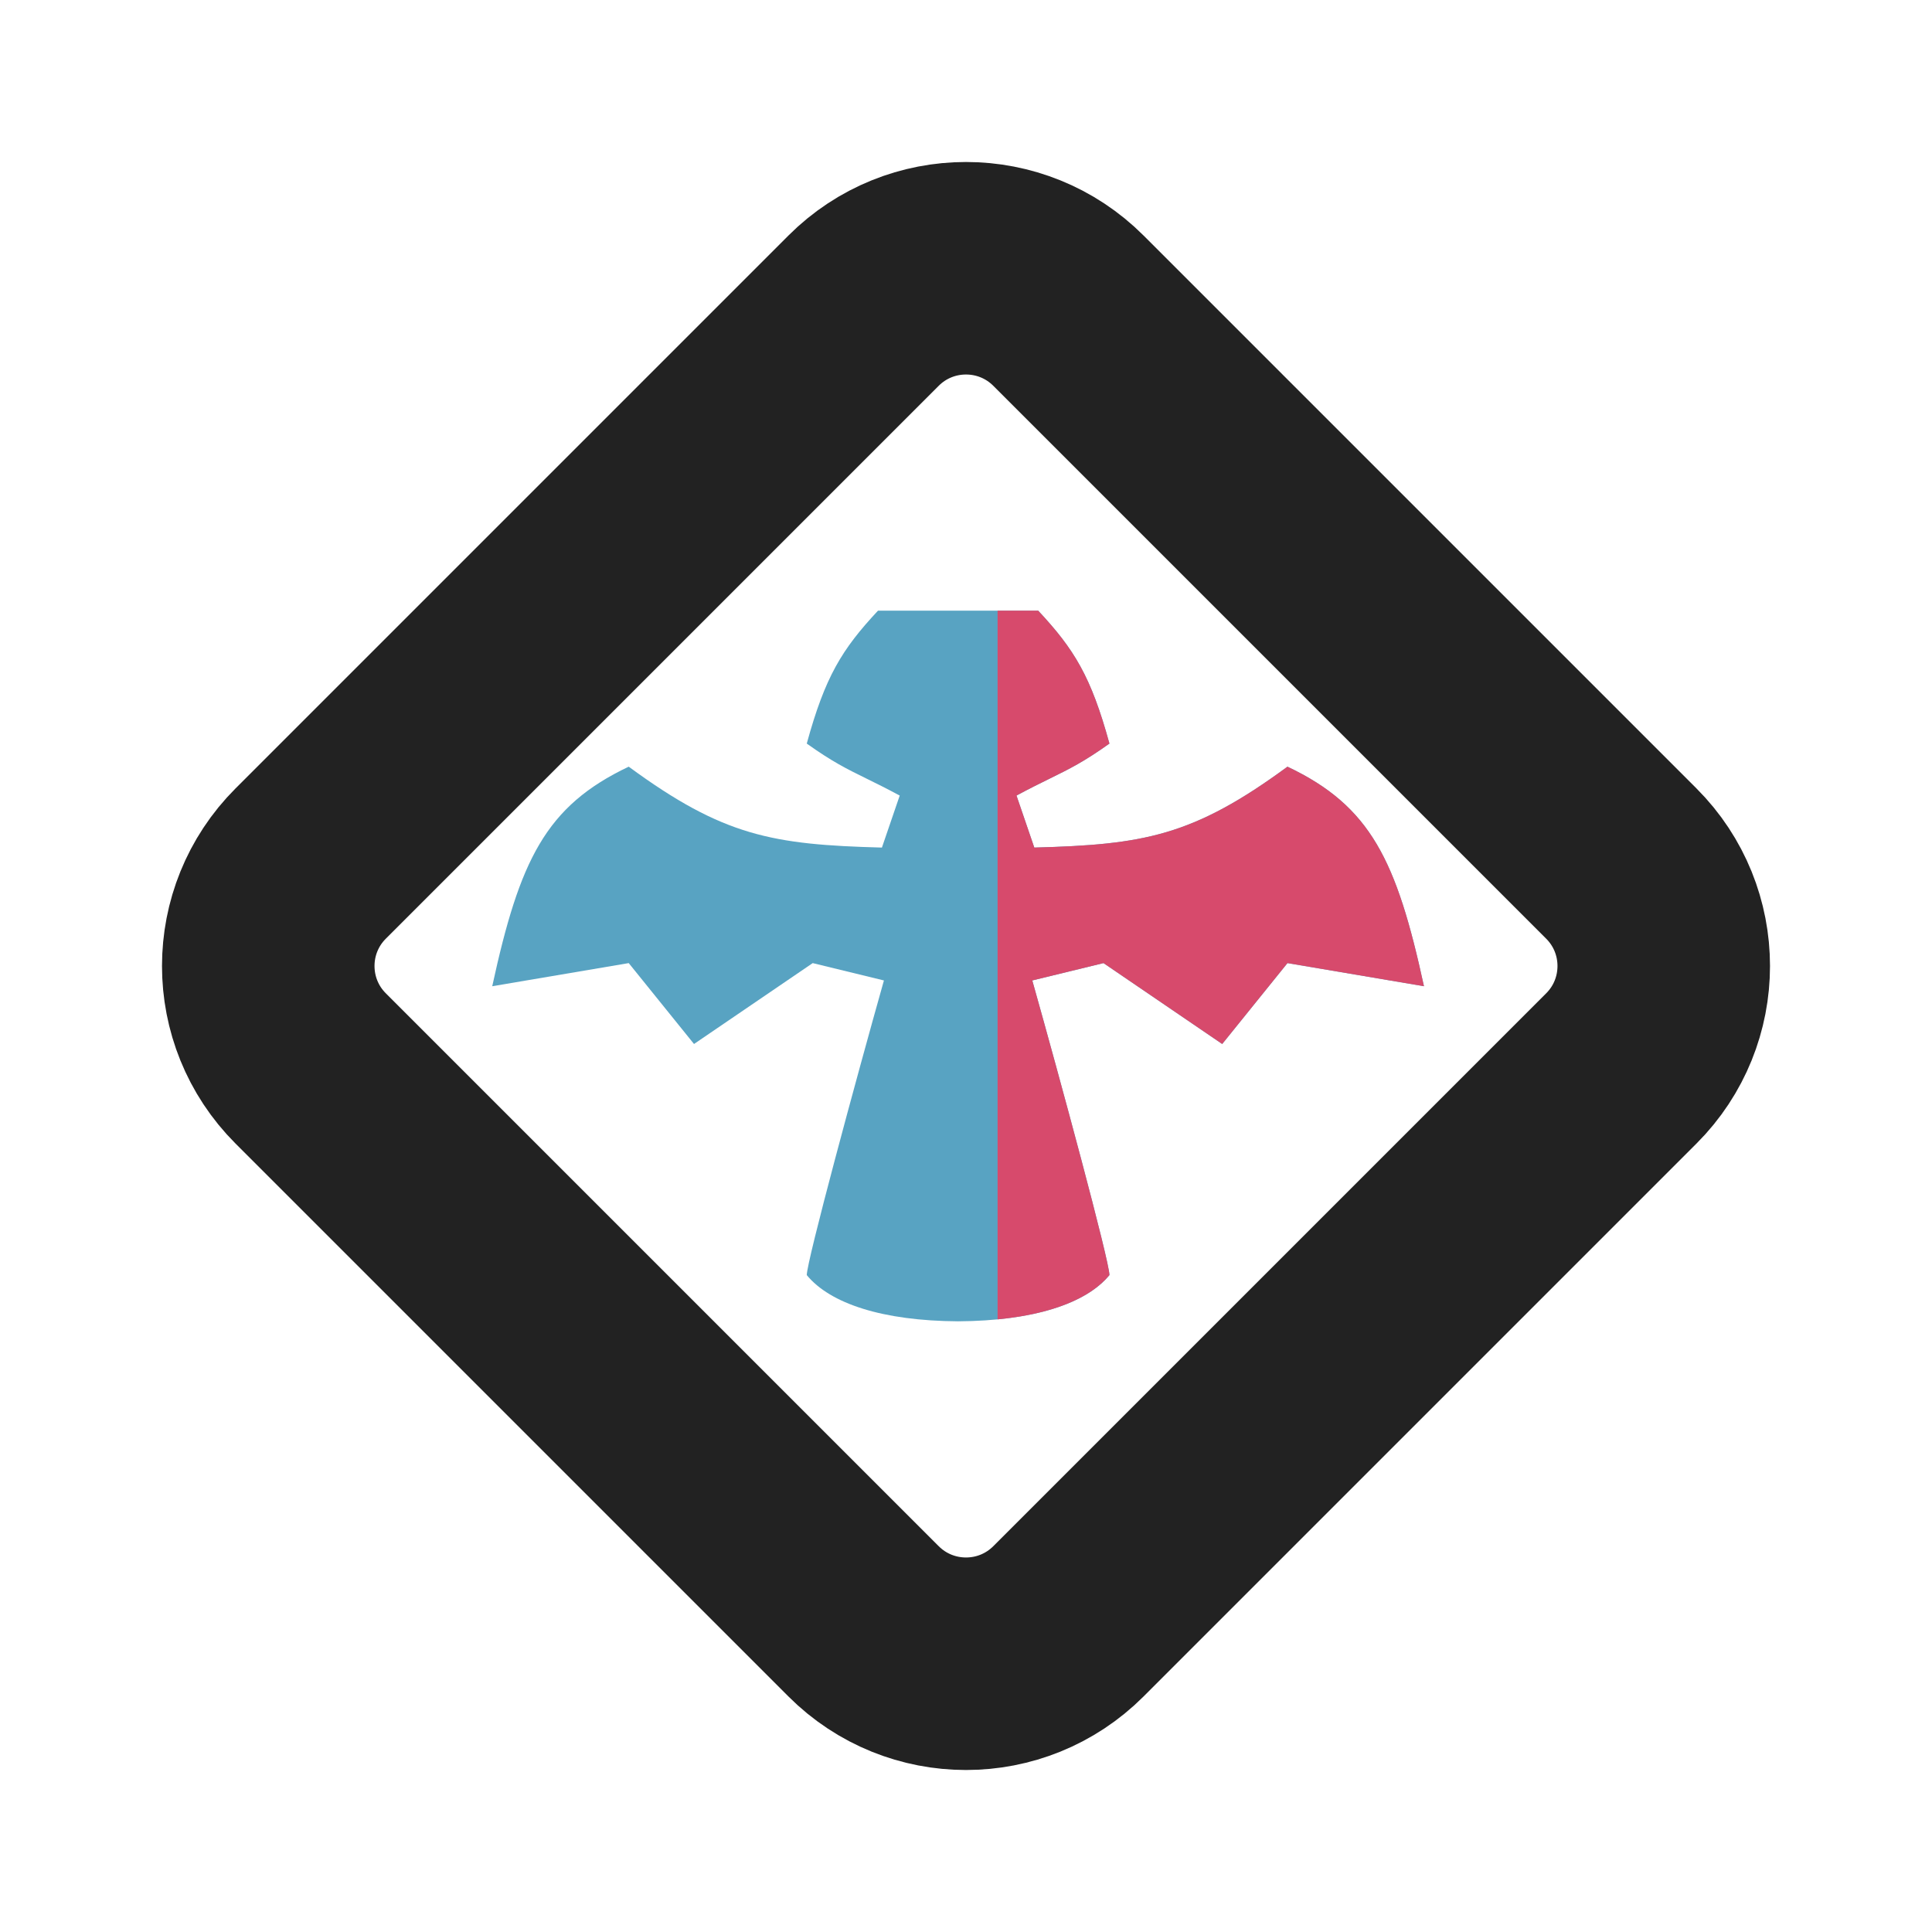
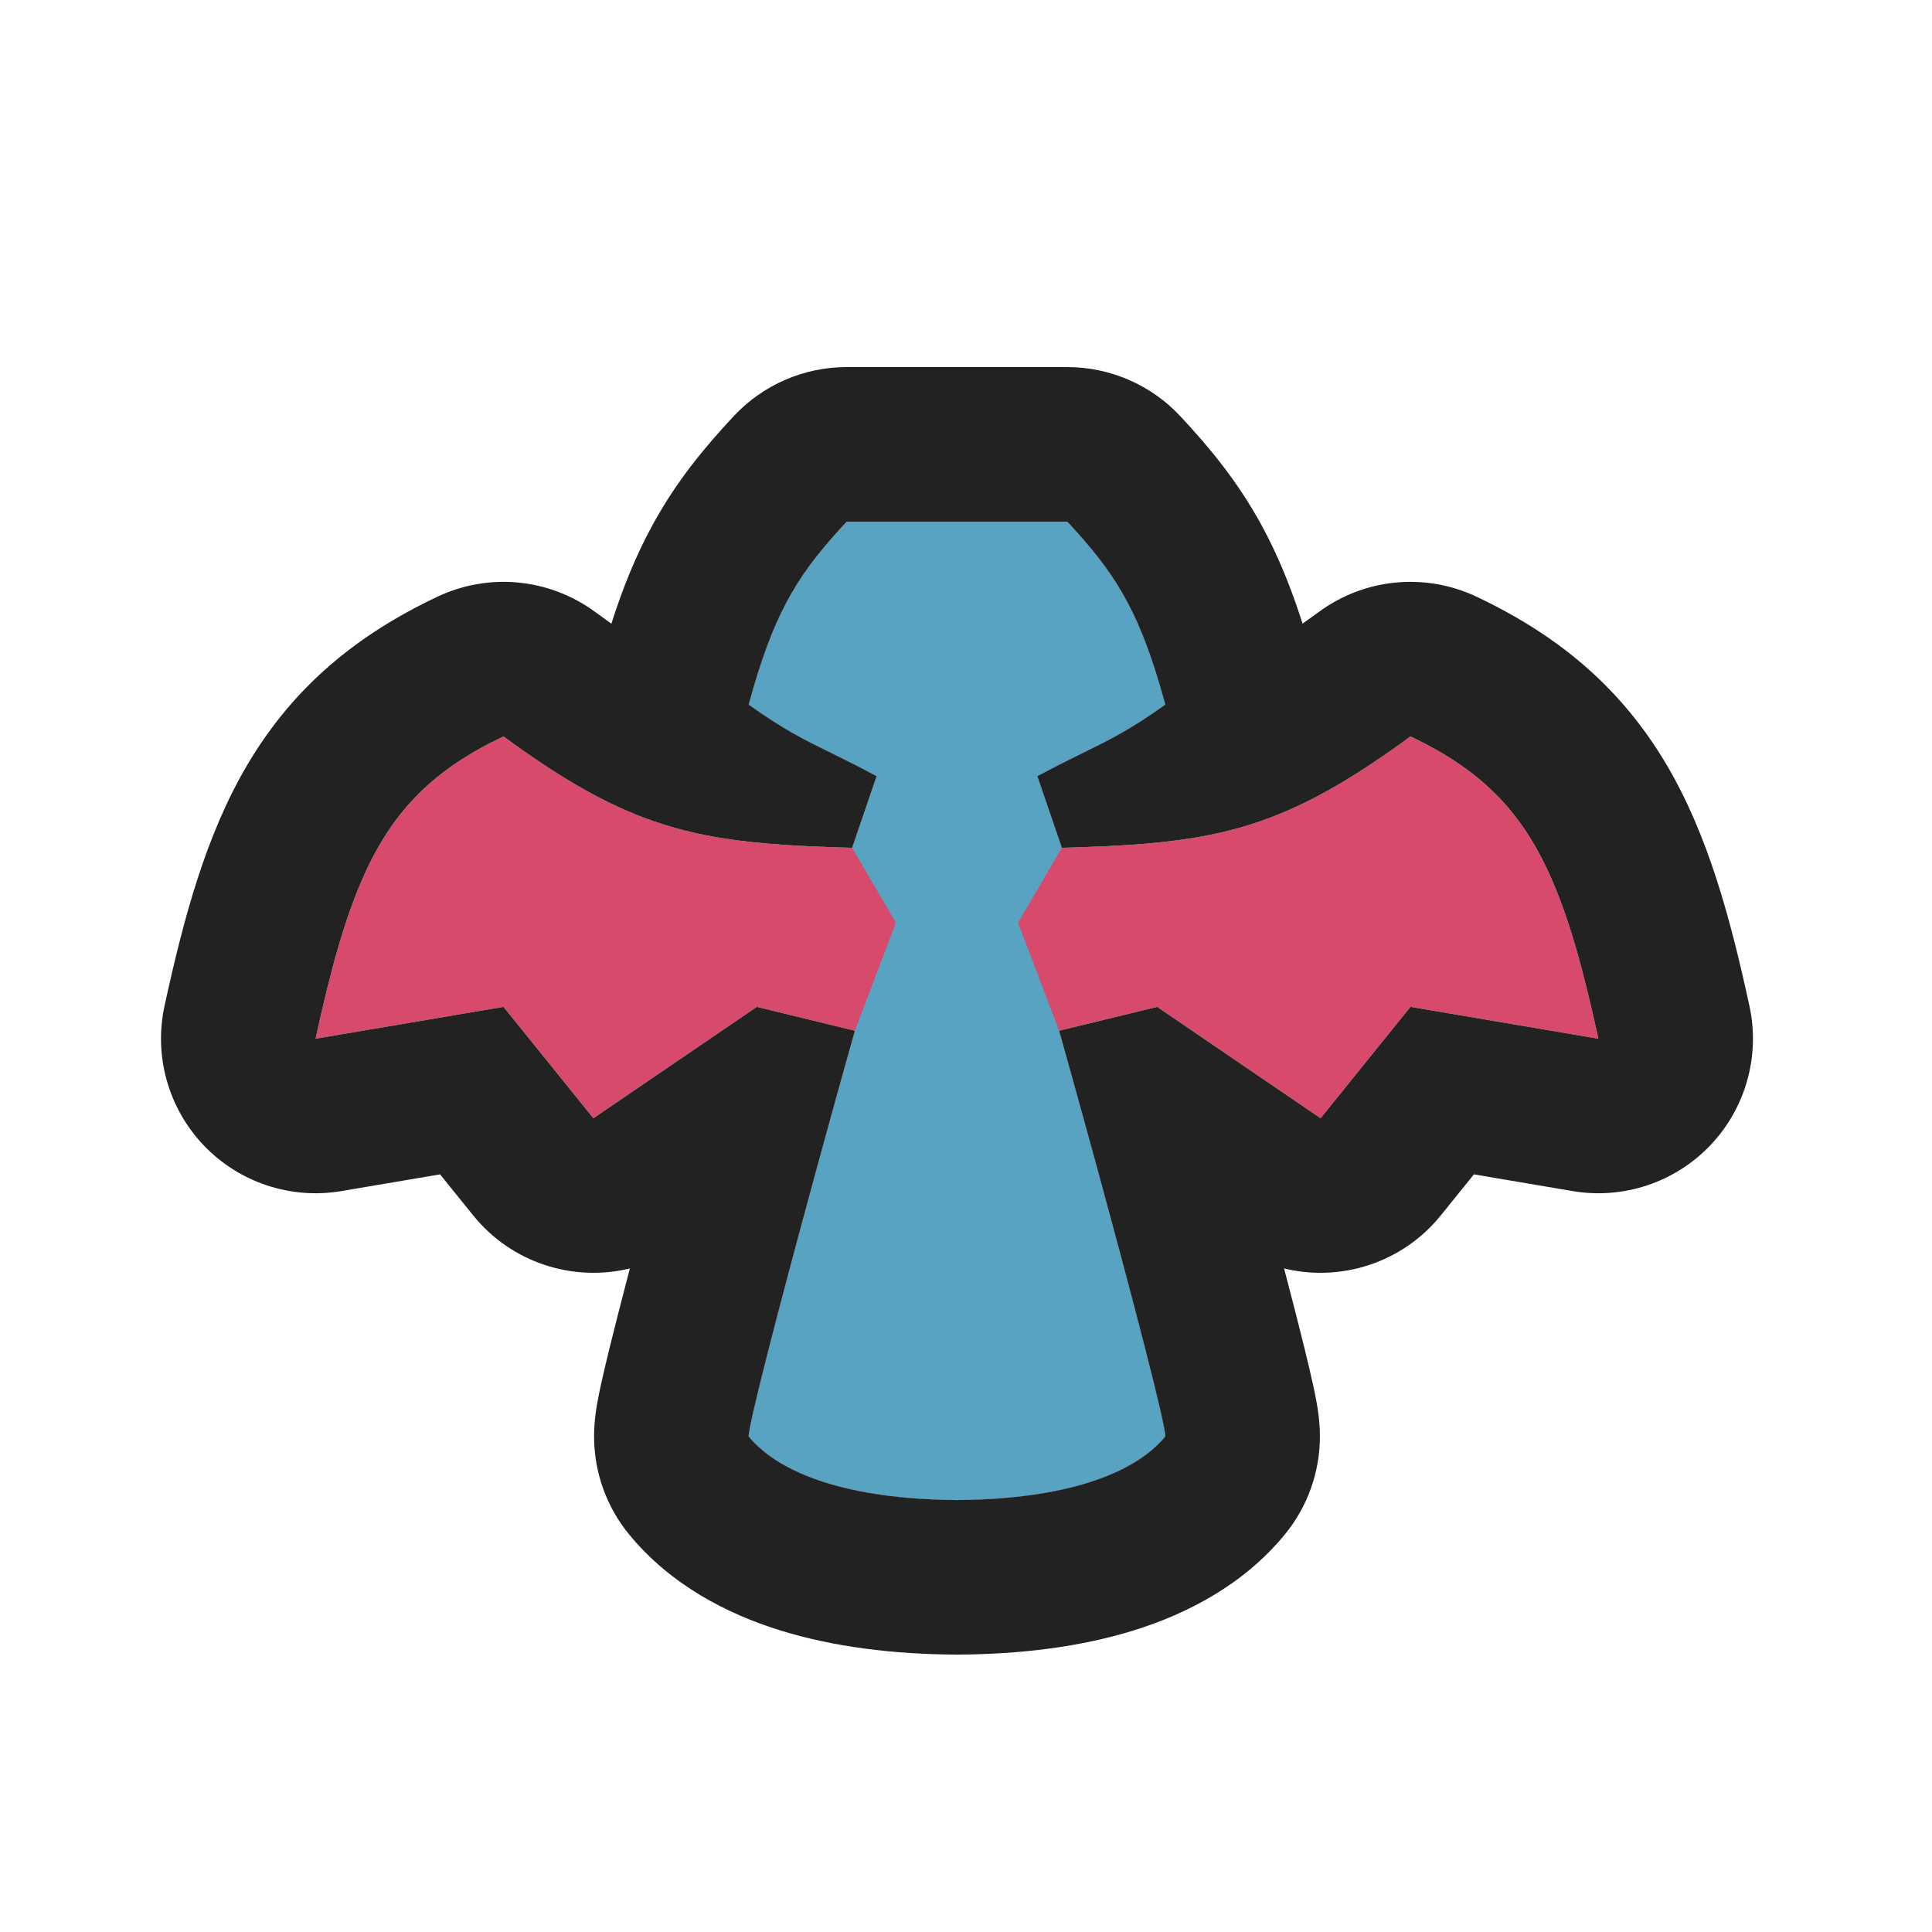
<svg xmlns="http://www.w3.org/2000/svg" width="100" height="100" viewBox="0 0 100 100" fill="none">
-   <rect x="50" y="10.778" width="55.468" height="55.468" rx="7.5" transform="rotate(45 50 10.7782)" stroke="#222222" stroke-width="11" />
-   <path fill-rule="evenodd" clip-rule="evenodd" d="M57.424 65.999C57.424 65.281 54.864 55.831 53.431 50.748L57.117 49.85L63.261 54.037L66.639 49.85L73.704 51.047C72.288 44.539 70.952 41.727 66.639 39.683C61.739 43.283 59.192 43.719 53.535 43.87L52.614 41.178C53.313 40.802 53.859 40.533 54.344 40.295C55.355 39.798 56.101 39.431 57.424 38.487C56.474 35.021 55.606 33.611 53.738 31.609H45.444C43.576 33.611 42.708 35.021 41.758 38.487C43.081 39.431 43.828 39.798 44.839 40.295C45.324 40.533 45.87 40.802 46.569 41.178L45.648 43.87C39.99 43.719 37.443 43.283 32.543 39.683C28.231 41.727 26.895 44.539 25.478 51.047L32.543 49.85L35.922 54.037L42.066 49.85L45.752 50.748C44.318 55.831 41.758 65.281 41.758 65.999C42.971 67.475 45.681 68.368 49.591 68.391C53.502 68.368 56.211 67.475 57.424 65.999Z" fill="#58A3C2" />
-   <path fill-rule="evenodd" clip-rule="evenodd" d="M51.635 68.291V31.609H53.738C55.606 33.611 56.474 35.021 57.424 38.487C56.101 39.431 55.355 39.798 54.344 40.295C53.859 40.533 53.313 40.802 52.614 41.178L53.535 43.87C59.192 43.719 61.739 43.283 66.639 39.683C70.952 41.727 72.288 44.539 73.704 51.047L66.639 49.85L63.261 54.037L57.117 49.85L53.431 50.748C54.864 55.831 57.424 65.281 57.424 65.999C56.435 67.202 54.452 68.018 51.635 68.291Z" fill="#D74A6C" />
+   <path d="M60.318 74.349C60.318 73.361 56.794 60.35 54.82 53.351L59.895 52.115L68.353 57.88L73.005 52.115L82.733 53.763C80.782 44.803 78.942 40.931 73.005 38.117C66.259 43.074 62.752 43.673 54.963 43.881L53.694 40.175C54.657 39.657 55.409 39.288 56.077 38.959C57.468 38.275 58.496 37.77 60.318 36.47C59.01 31.698 57.815 29.756 55.243 27H43.824C41.252 29.756 40.057 31.698 38.749 36.47C40.57 37.77 41.598 38.275 42.99 38.959C43.658 39.288 44.409 39.657 45.372 40.175L44.104 43.881C36.315 43.673 32.808 43.074 26.061 38.117C20.124 40.931 18.284 44.803 16.334 53.763L26.061 52.115L30.713 57.88L39.172 52.115L44.247 53.351C42.273 60.35 38.749 73.361 38.749 74.349C40.419 76.381 44.149 77.611 49.533 77.642C54.917 77.611 58.648 76.381 60.318 74.349Z" fill="#D74A6C" />
+   <path d="M60.318 74.349C60.318 73.361 56.794 60.35 54.82 53.351L52.694 47.761L54.963 43.881L53.694 40.175C56.665 38.577 57.623 38.394 60.318 36.47C59.01 31.698 57.815 29.756 55.243 27H43.824C41.252 29.756 40.057 31.698 38.749 36.47C41.444 38.394 42.402 38.577 45.372 40.175L44.104 43.881L46.372 47.761L44.247 53.351C42.273 60.35 38.749 73.361 38.749 74.349C40.419 76.381 44.149 77.611 49.533 77.642C54.917 77.611 58.648 76.381 60.318 74.349Z" fill="#58A3C2" />
+   <path fill-rule="evenodd" clip-rule="evenodd" d="M49.322 77.64C44.052 77.578 40.397 76.354 38.749 74.349C38.749 73.668 40.425 67.267 42.113 61.065C42.256 60.541 42.398 60.019 42.54 59.501C42.701 58.913 42.861 58.331 43.019 57.76C43.46 56.16 43.88 54.651 44.247 53.351L39.172 52.115L35.607 54.545L30.713 57.88L26.061 52.115L24.899 52.312L16.334 53.763C17.112 50.191 17.872 47.428 18.881 45.218C20.402 41.884 22.491 39.809 26.061 38.117C28.838 40.157 31.066 41.459 33.27 42.3C33.622 42.434 33.973 42.556 34.325 42.668C36.267 43.283 38.254 43.576 40.643 43.733C41.501 43.79 42.411 43.83 43.39 43.86C43.624 43.868 43.861 43.874 44.104 43.881L45.372 40.175C44.951 39.949 44.57 39.75 44.219 39.571C43.767 39.342 43.365 39.144 42.99 38.959L42.99 38.959C41.598 38.275 40.57 37.77 38.749 36.47C38.837 36.147 38.925 35.837 39.013 35.539C40.225 31.431 41.426 29.57 43.824 27H55.243C57.641 29.57 58.842 31.431 60.054 35.539C60.142 35.837 60.229 36.147 60.318 36.47C58.496 37.77 57.468 38.275 56.077 38.959C55.701 39.144 55.299 39.342 54.848 39.571C54.497 39.75 54.116 39.949 53.694 40.175L54.963 43.881C55.205 43.874 55.443 43.868 55.677 43.86C56.656 43.83 57.566 43.79 58.424 43.733C60.813 43.576 62.8 43.283 64.742 42.668C65.094 42.556 65.445 42.434 65.797 42.3C68 41.459 70.228 40.157 73.005 38.117C76.576 39.809 78.664 41.884 80.186 45.218C81.195 47.428 81.955 50.191 82.733 53.763L74.168 52.312L73.005 52.115L68.353 57.88L63.459 54.545L59.895 52.115L54.82 53.351C55.187 54.651 55.607 56.16 56.048 57.76C56.206 58.331 56.366 58.913 56.527 59.501C56.669 60.019 56.811 60.541 56.954 61.065C58.642 67.267 60.318 73.668 60.318 74.349C58.67 76.354 55.015 77.578 49.745 77.64C49.675 77.641 49.604 77.642 49.533 77.642C49.463 77.642 49.392 77.641 49.322 77.64ZM66.464 65.655C66.864 67.18 67.223 68.578 67.505 69.724C67.692 70.486 67.858 71.187 67.982 71.761C68.043 72.043 68.107 72.355 68.16 72.657C68.16 72.662 68.162 72.669 68.163 72.677C68.192 72.839 68.318 73.549 68.318 74.349C68.318 76.202 67.675 77.997 66.499 79.428C64.34 82.055 61.405 83.54 58.698 84.384C55.927 85.247 52.82 85.623 49.58 85.642C49.563 85.642 49.546 85.642 49.529 85.642C49.515 85.642 49.501 85.642 49.487 85.642C46.246 85.623 43.14 85.247 40.368 84.384C37.662 83.54 34.727 82.055 32.568 79.428C31.392 77.997 30.749 76.202 30.749 74.349C30.749 73.549 30.875 72.839 30.904 72.677C30.905 72.669 30.906 72.662 30.907 72.657C30.96 72.355 31.024 72.043 31.085 71.761C31.209 71.187 31.375 70.486 31.562 69.724C31.844 68.578 32.203 67.18 32.603 65.655C29.673 66.366 26.484 65.377 24.488 62.904L22.778 60.785L17.67 61.65C15.05 62.094 12.382 61.208 10.547 59.286C8.713 57.364 7.952 54.657 8.517 52.061C9.506 47.518 10.663 43.197 12.82 39.556C15.218 35.511 18.494 32.85 22.635 30.888C25.293 29.628 28.428 29.928 30.798 31.67C31.093 31.886 31.375 32.089 31.645 32.28C32.236 30.43 32.916 28.738 33.801 27.127C35.032 24.887 36.462 23.163 37.975 21.542C39.488 19.921 41.606 19 43.824 19H55.243C57.46 19 59.579 19.921 61.092 21.542C62.604 23.163 64.035 24.887 65.266 27.127C66.151 28.738 66.831 30.43 67.421 32.28C67.692 32.089 67.974 31.886 68.268 31.67C70.639 29.928 73.774 29.628 76.432 30.888C80.572 32.85 83.849 35.511 86.246 39.556C88.404 43.197 89.561 47.518 90.549 52.061C91.115 54.657 90.354 57.364 88.52 59.286C86.685 61.208 84.017 62.094 81.397 61.65L76.289 60.785L74.579 62.904C72.583 65.377 69.393 66.366 66.464 65.655Z" fill="#222222" />
</svg>
